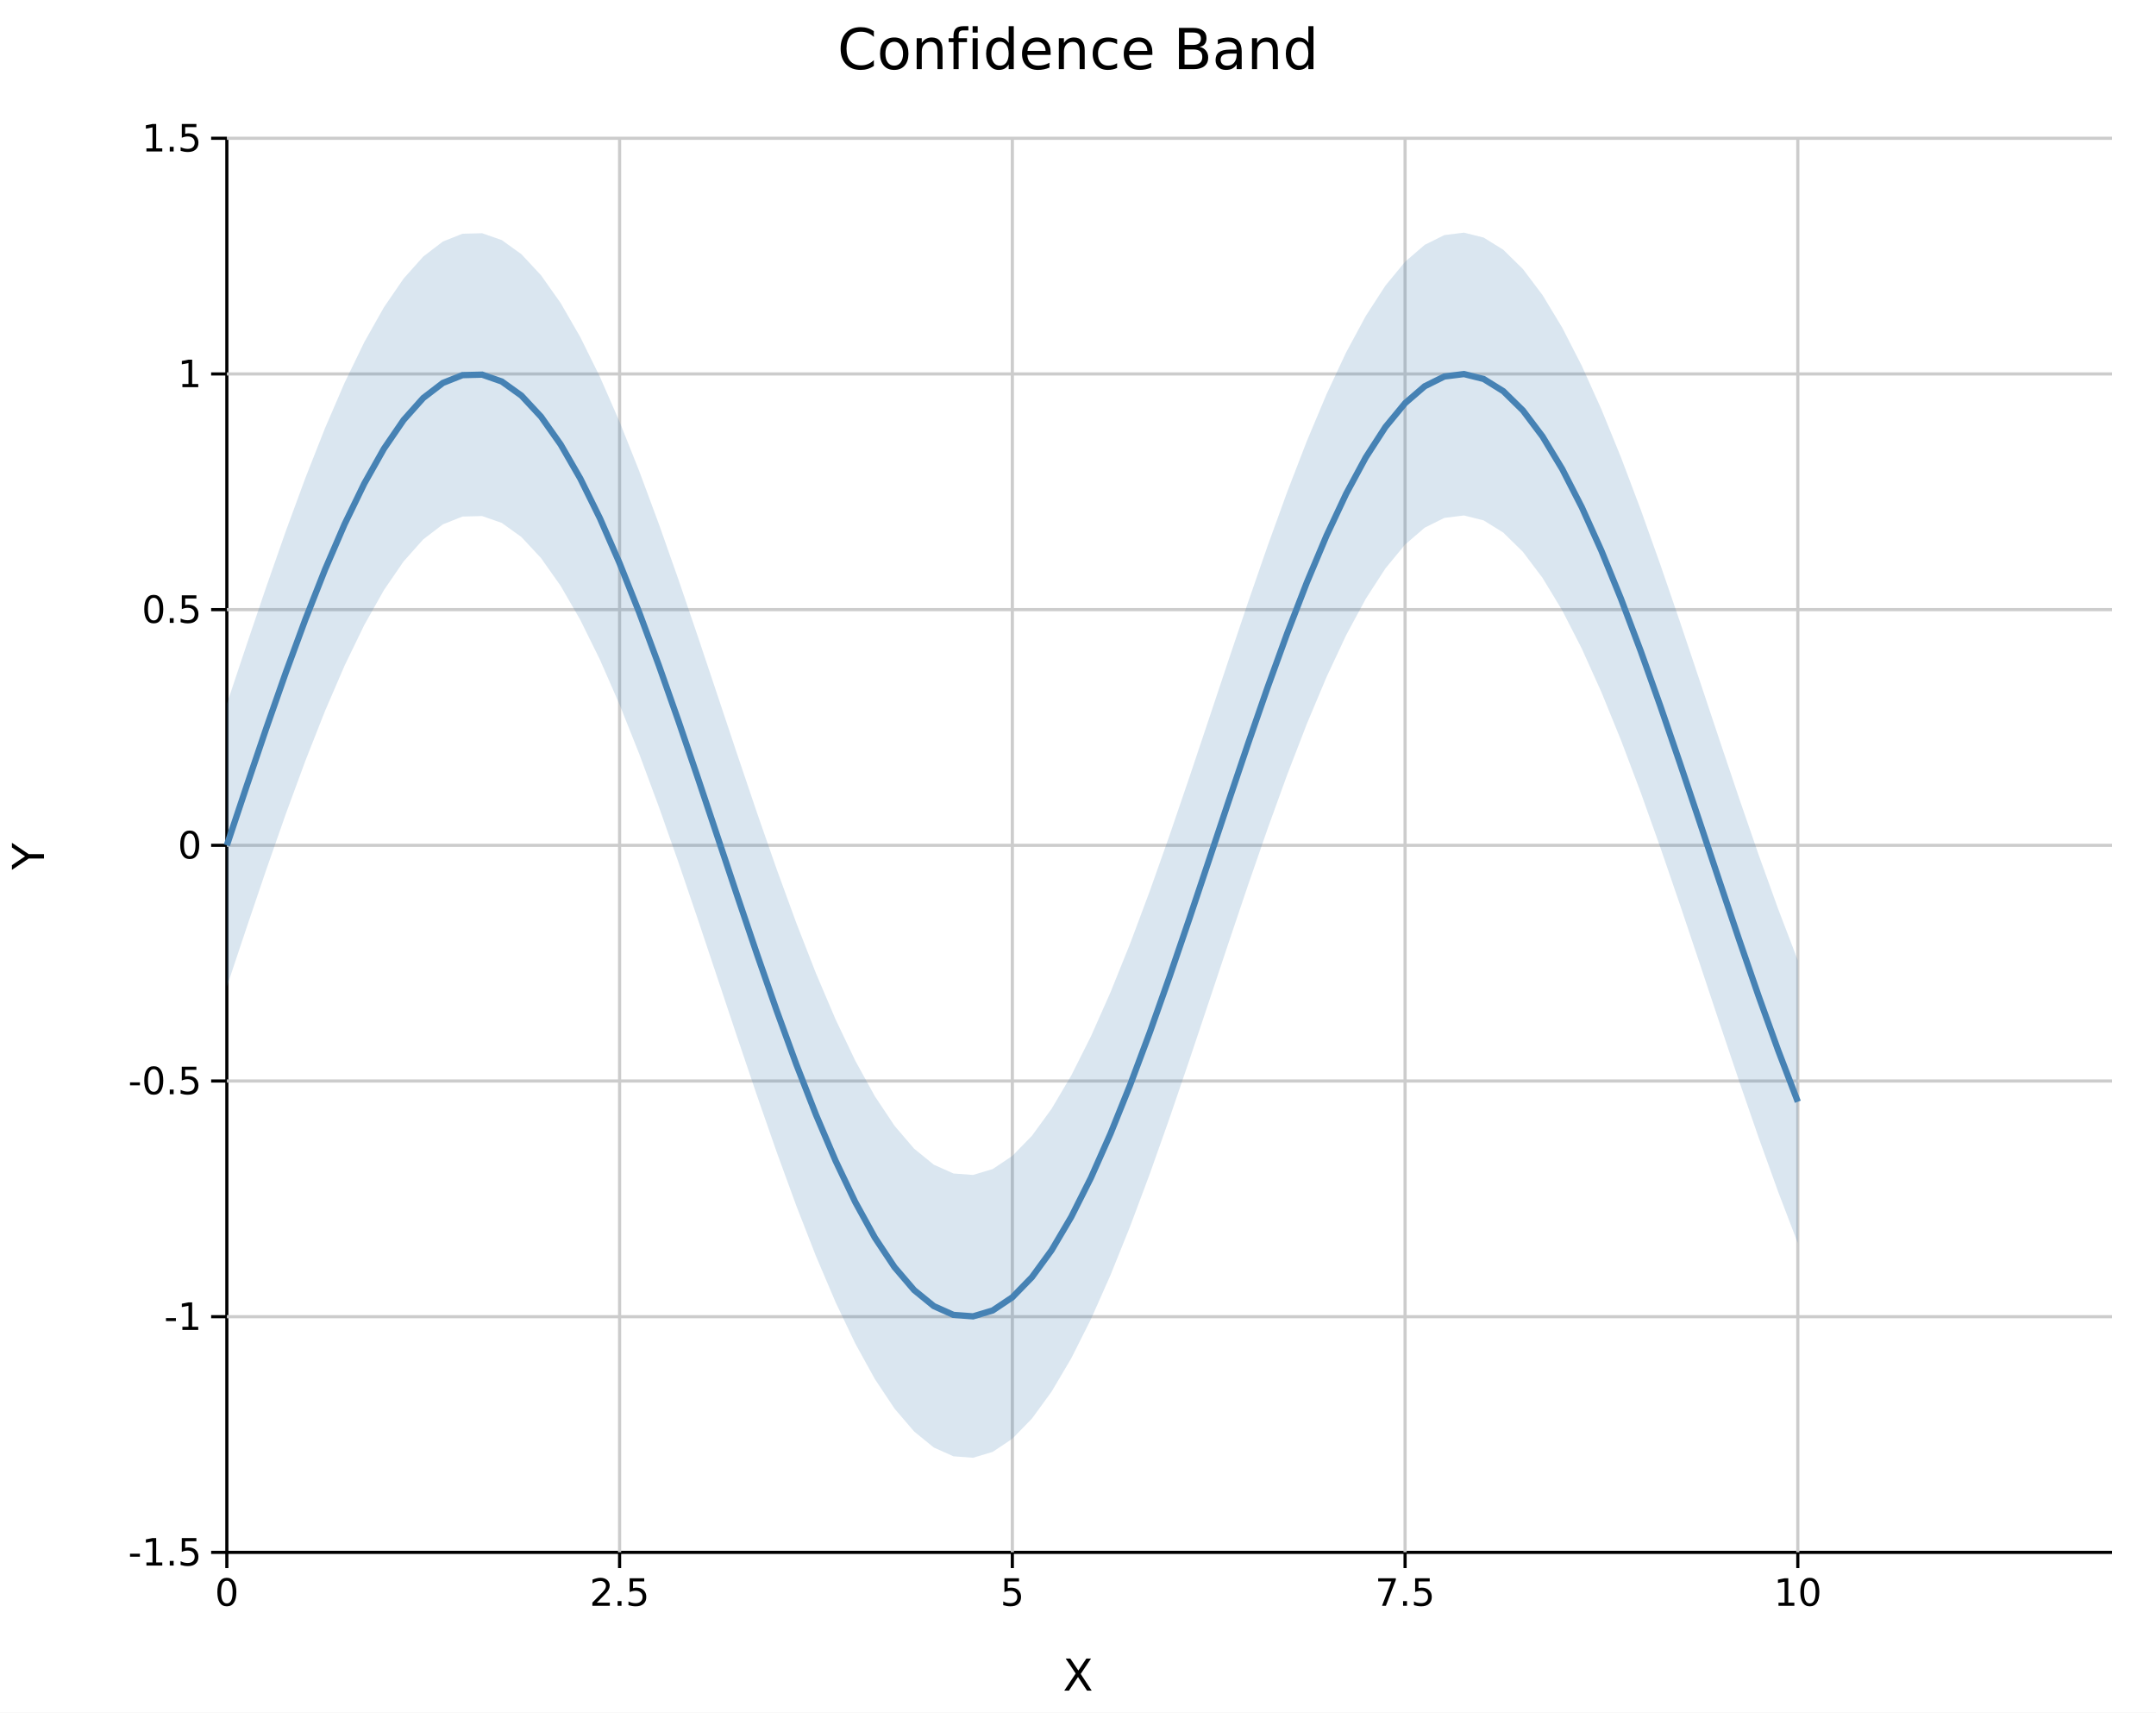
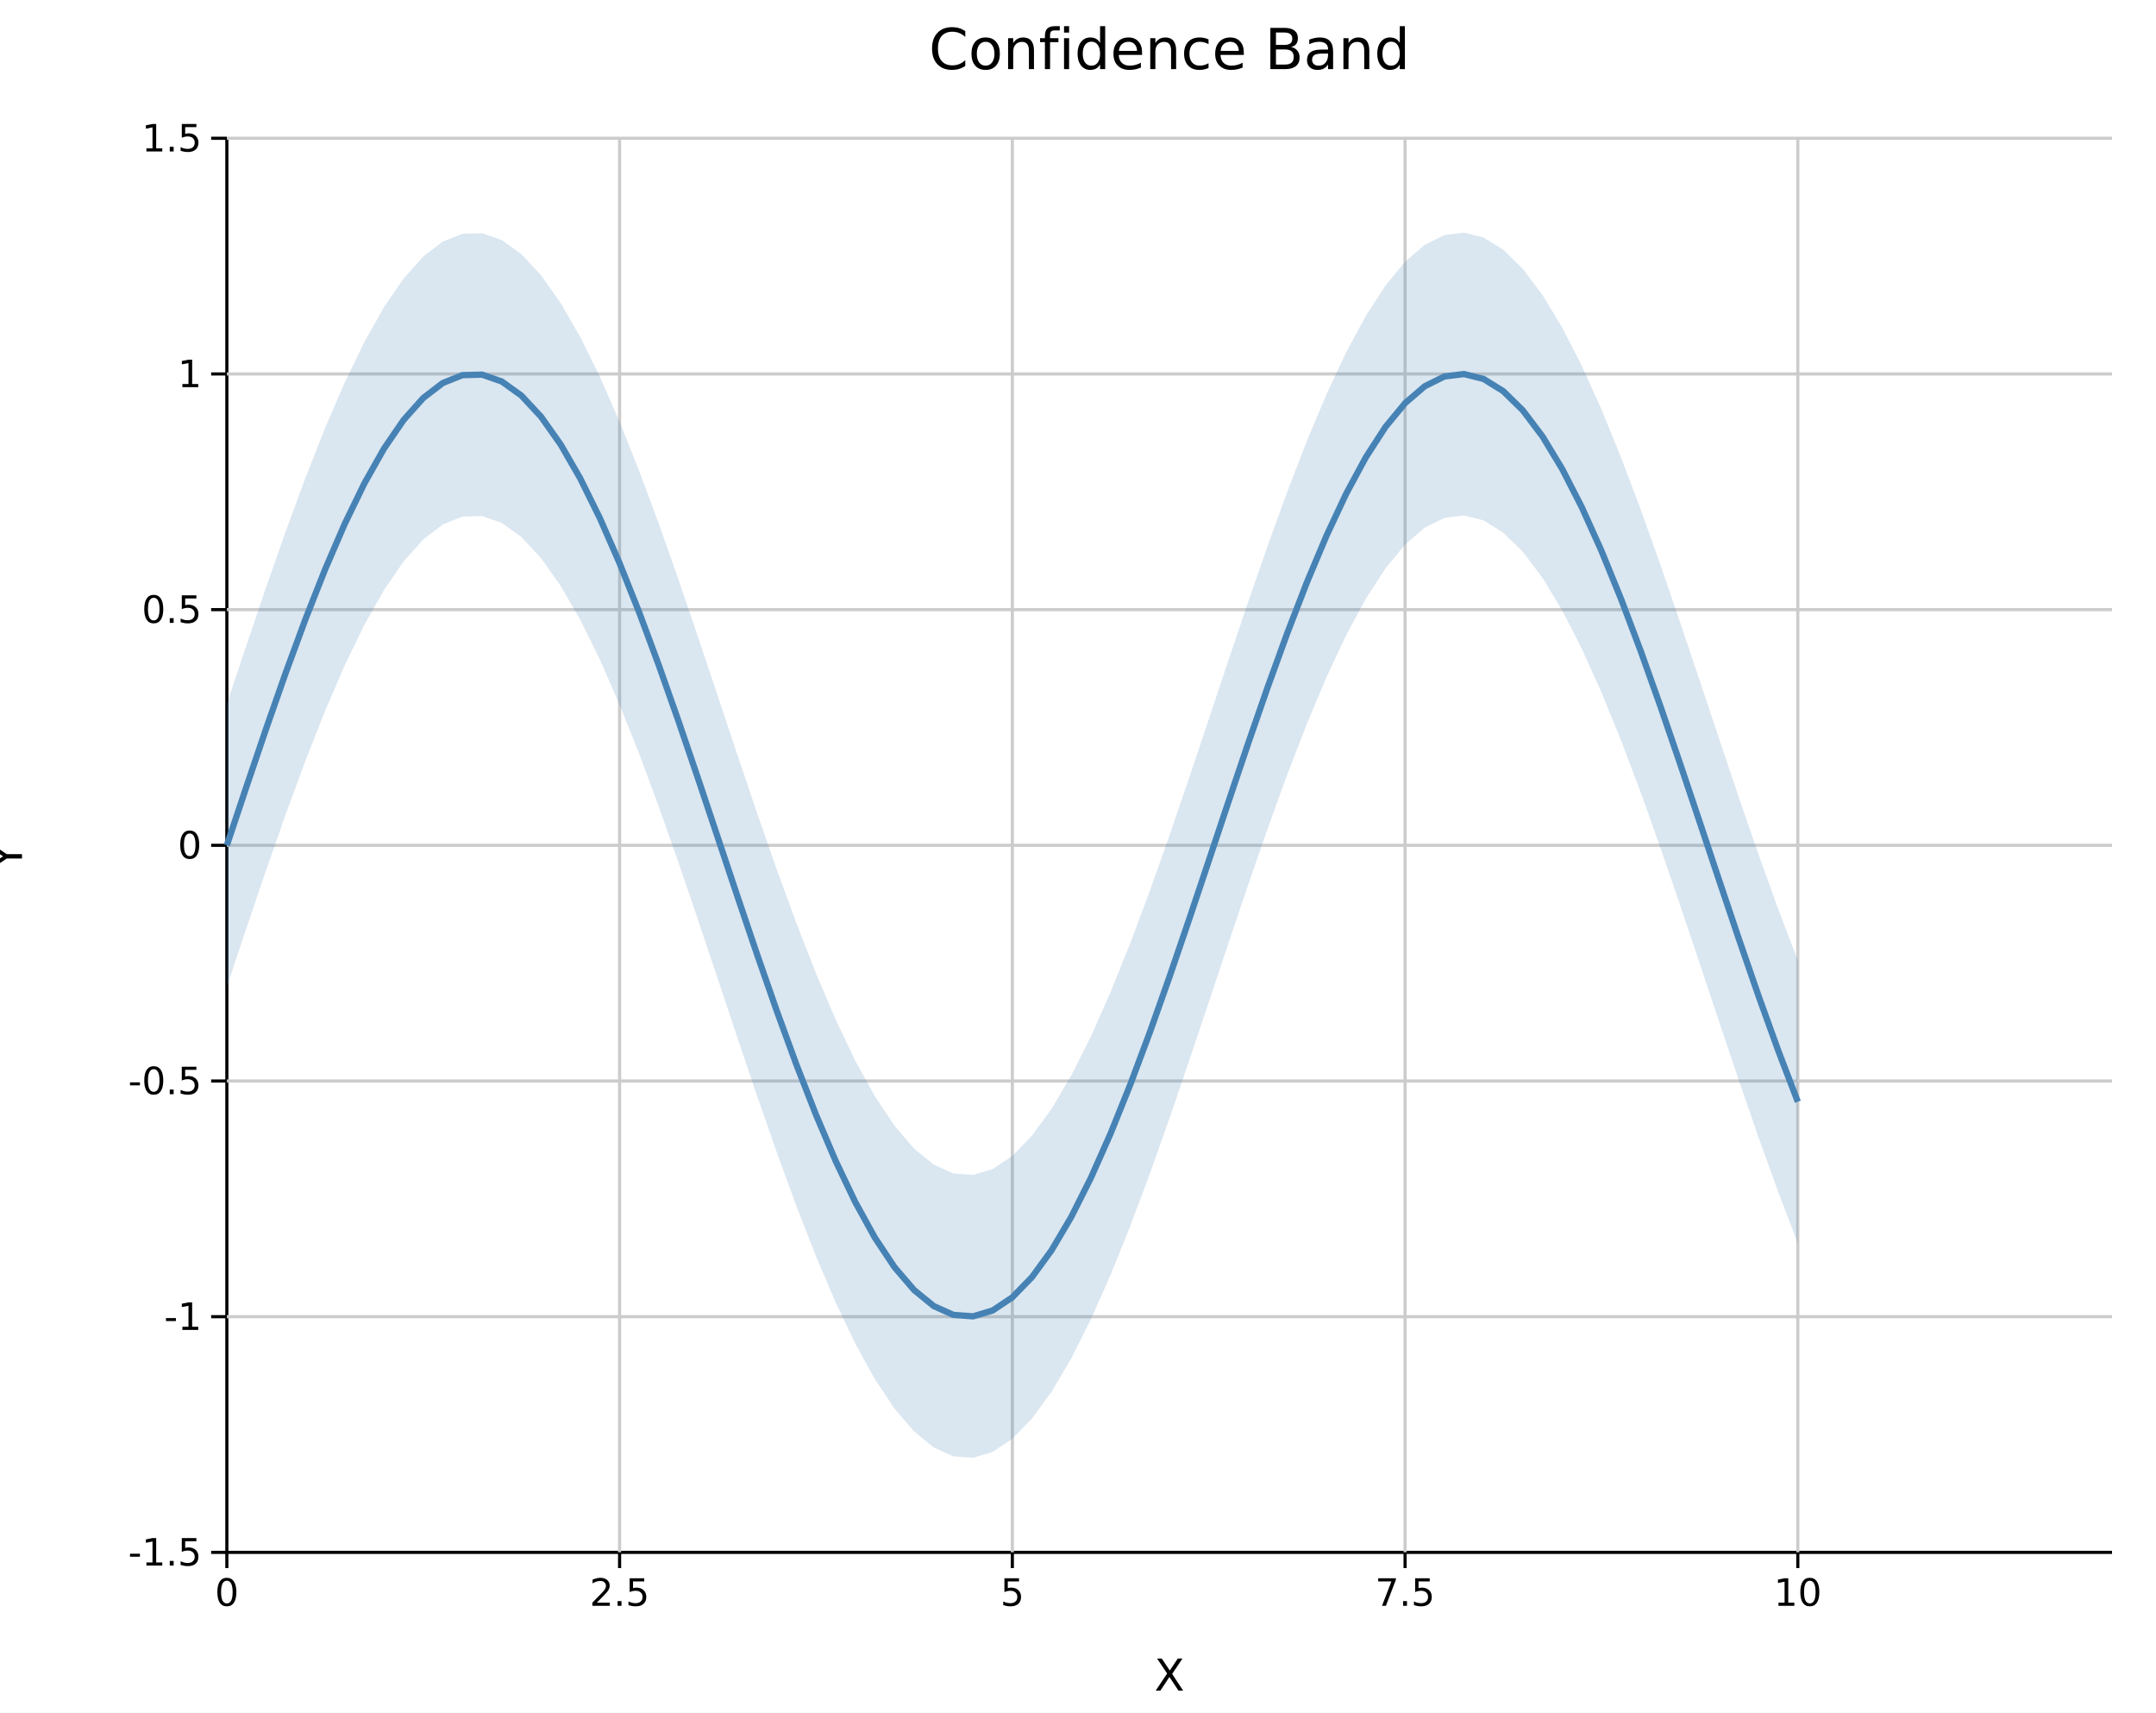
<svg xmlns="http://www.w3.org/2000/svg" width="686.2" height="545" font-family="DejaVu Sans, Liberation Sans, Arial, sans-serif" fill="black">
  <rect width="100%" height="100%" fill="white" />
-   <line x1="72.2" y1="494" x2="672.2" y2="494" stroke="black" stroke-width="1" />
-   <line x1="72.2" y1="44" x2="72.2" y2="494" stroke="black" stroke-width="1" />
-   <line x1="197.2" y1="44" x2="197.2" y2="494" stroke="#ccc" stroke-width="1" />
-   <line x1="322.2" y1="44" x2="322.2" y2="494" stroke="#ccc" stroke-width="1" />
-   <line x1="447.2" y1="44" x2="447.2" y2="494" stroke="#ccc" stroke-width="1" />
-   <line x1="572.2" y1="44" x2="572.2" y2="494" stroke="#ccc" stroke-width="1" />
-   <line x1="72.2" y1="419" x2="672.2" y2="419" stroke="#ccc" stroke-width="1" />
-   <line x1="72.2" y1="344" x2="672.2" y2="344" stroke="#ccc" stroke-width="1" />
-   <line x1="72.2" y1="269" x2="672.2" y2="269" stroke="#ccc" stroke-width="1" />
-   <line x1="72.2" y1="194" x2="672.2" y2="194" stroke="#ccc" stroke-width="1" />
-   <line x1="72.2" y1="119" x2="672.2" y2="119" stroke="#ccc" stroke-width="1" />
-   <line x1="72.2" y1="44" x2="672.2" y2="44" stroke="#ccc" stroke-width="1" />
-   <line x1="72.2" y1="494" x2="72.2" y2="499" stroke="black" stroke-width="1" />
+   <line x1="72.2" y1="494" x2="672.2" y2="494" stroke="#000000" stroke-width="1" />
+   <line x1="72.2" y1="44" x2="72.2" y2="494" stroke="#000000" stroke-width="1" />
+   <line x1="197.2" y1="44" x2="197.2" y2="494" stroke="#cccccc" stroke-width="1" />
+   <line x1="322.2" y1="44" x2="322.2" y2="494" stroke="#cccccc" stroke-width="1" />
+   <line x1="447.2" y1="44" x2="447.2" y2="494" stroke="#cccccc" stroke-width="1" />
+   <line x1="572.2" y1="44" x2="572.2" y2="494" stroke="#cccccc" stroke-width="1" />
+   <line x1="72.2" y1="419" x2="672.2" y2="419" stroke="#cccccc" stroke-width="1" />
+   <line x1="72.2" y1="344" x2="672.2" y2="344" stroke="#cccccc" stroke-width="1" />
+   <line x1="72.2" y1="269" x2="672.2" y2="269" stroke="#cccccc" stroke-width="1" />
+   <line x1="72.2" y1="194" x2="672.2" y2="194" stroke="#cccccc" stroke-width="1" />
+   <line x1="72.2" y1="119" x2="672.2" y2="119" stroke="#cccccc" stroke-width="1" />
+   <line x1="72.2" y1="44" x2="672.2" y2="44" stroke="#cccccc" stroke-width="1" />
+   <line x1="72.2" y1="494" x2="72.2" y2="499" stroke="#000000" stroke-width="1" />
  <text x="72.2" y="511" font-size="12" text-anchor="middle">0</text>
-   <line x1="197.2" y1="494" x2="197.2" y2="499" stroke="black" stroke-width="1" />
+   <line x1="197.2" y1="494" x2="197.2" y2="499" stroke="#000000" stroke-width="1" />
  <text x="197.2" y="511" font-size="12" text-anchor="middle">2.5</text>
-   <line x1="322.2" y1="494" x2="322.2" y2="499" stroke="black" stroke-width="1" />
+   <line x1="322.2" y1="494" x2="322.2" y2="499" stroke="#000000" stroke-width="1" />
  <text x="322.2" y="511" font-size="12" text-anchor="middle">5</text>
-   <line x1="447.2" y1="494" x2="447.2" y2="499" stroke="black" stroke-width="1" />
+   <line x1="447.2" y1="494" x2="447.2" y2="499" stroke="#000000" stroke-width="1" />
  <text x="447.2" y="511" font-size="12" text-anchor="middle">7.5</text>
-   <line x1="572.2" y1="494" x2="572.2" y2="499" stroke="black" stroke-width="1" />
+   <line x1="572.2" y1="494" x2="572.2" y2="499" stroke="#000000" stroke-width="1" />
  <text x="572.2" y="511" font-size="12" text-anchor="middle">10</text>
-   <line x1="67.2" y1="494" x2="72.2" y2="494" stroke="black" stroke-width="1" />
+   <line x1="67.2" y1="494" x2="72.2" y2="494" stroke="#000000" stroke-width="1" />
  <text x="64.2" y="498.2" font-size="12" text-anchor="end">-1.5</text>
-   <line x1="67.2" y1="419" x2="72.2" y2="419" stroke="black" stroke-width="1" />
+   <line x1="67.2" y1="419" x2="72.2" y2="419" stroke="#000000" stroke-width="1" />
  <text x="64.2" y="423.2" font-size="12" text-anchor="end">-1</text>
-   <line x1="67.2" y1="344" x2="72.2" y2="344" stroke="black" stroke-width="1" />
+   <line x1="67.2" y1="344" x2="72.2" y2="344" stroke="#000000" stroke-width="1" />
  <text x="64.2" y="348.2" font-size="12" text-anchor="end">-0.5</text>
-   <line x1="67.2" y1="269" x2="72.2" y2="269" stroke="black" stroke-width="1" />
+   <line x1="67.2" y1="269" x2="72.2" y2="269" stroke="#000000" stroke-width="1" />
  <text x="64.2" y="273.2" font-size="12" text-anchor="end">0</text>
-   <line x1="67.2" y1="194" x2="72.2" y2="194" stroke="black" stroke-width="1" />
+   <line x1="67.2" y1="194" x2="72.2" y2="194" stroke="#000000" stroke-width="1" />
  <text x="64.2" y="198.2" font-size="12" text-anchor="end">0.5</text>
-   <line x1="67.2" y1="119" x2="72.2" y2="119" stroke="black" stroke-width="1" />
+   <line x1="67.2" y1="119" x2="72.2" y2="119" stroke="#000000" stroke-width="1" />
  <text x="64.2" y="123.2" font-size="12" text-anchor="end">1</text>
-   <line x1="67.2" y1="44" x2="72.2" y2="44" stroke="black" stroke-width="1" />
+   <line x1="67.2" y1="44" x2="72.2" y2="44" stroke="#000000" stroke-width="1" />
  <text x="64.2" y="48.2" font-size="12" text-anchor="end">1.5</text>
-   <text x="343.1" y="538" font-size="14" text-anchor="middle">X</text>
-   <text x="14" y="272.5" font-size="14" text-anchor="middle" transform="rotate(-90,14,272.5)">Y</text>
-   <text x="343.1" y="22" font-size="18" text-anchor="middle">Confidence Band</text>
-   <path d="M 72.2 224 L 78.45 205.299 L 84.7 186.889 L 90.95 169.059 L 97.2 152.086 L 103.45 136.235 L 109.7 121.754 L 115.95 108.868 L 122.2 97.779 L 128.45 88.66 L 134.7 81.652 L 140.95 76.866 L 147.2 74.376 L 153.45 74.22 L 159.7 76.402 L 165.95 80.887 L 172.2 87.605 L 178.45 96.452 L 184.7 107.289 L 190.95 119.947 L 197.2 134.229 L 203.45 149.912 L 209.7 166.751 L 215.95 184.483 L 222.2 202.832 L 228.45 221.511 L 234.7 240.229 L 240.95 258.694 L 247.2 276.617 L 253.45 293.72 L 259.7 309.734 L 265.95 324.411 L 272.2 337.52 L 278.45 348.859 L 284.7 358.248 L 290.95 365.543 L 297.2 370.63 L 303.45 373.428 L 309.7 373.894 L 315.95 372.021 L 322.2 367.839 L 328.45 361.412 L 334.7 352.84 L 340.95 342.258 L 347.2 329.831 L 353.45 315.752 L 359.7 300.242 L 365.95 283.542 L 372.2 265.912 L 378.45 247.629 L 384.7 228.977 L 390.95 210.247 L 397.2 191.732 L 403.45 173.72 L 409.7 156.493 L 415.95 140.32 L 422.2 125.452 L 428.45 112.122 L 434.7 100.538 L 440.95 90.88 L 447.2 83.3 L 453.45 77.915 L 459.7 74.81 L 465.95 74.033 L 472.2 75.596 L 478.45 79.475 L 484.7 85.609 L 490.95 93.903 L 497.2 104.227 L 503.45 116.42 L 509.7 130.291 L 515.95 145.625 L 522.2 162.182 L 528.45 179.704 L 534.7 197.917 L 540.95 216.536 L 547.2 235.273 L 553.45 253.833 L 559.7 271.928 L 565.95 289.275 L 572.2 305.603 L 572.2 395.603 L 565.95 379.275 L 559.7 361.928 L 553.45 343.833 L 547.2 325.273 L 540.95 306.536 L 534.7 287.917 L 528.45 269.704 L 522.2 252.182 L 515.95 235.625 L 509.7 220.291 L 503.45 206.42 L 497.2 194.227 L 490.95 183.903 L 484.7 175.609 L 478.45 169.475 L 472.2 165.596 L 465.95 164.033 L 459.7 164.81 L 453.45 167.915 L 447.2 173.3 L 440.95 180.88 L 434.7 190.538 L 428.45 202.122 L 422.2 215.452 L 415.95 230.32 L 409.7 246.493 L 403.45 263.72 L 397.2 281.732 L 390.95 300.247 L 384.7 318.977 L 378.45 337.629 L 372.2 355.912 L 365.95 373.542 L 359.7 390.242 L 353.45 405.752 L 347.2 419.831 L 340.95 432.258 L 334.7 442.84 L 328.45 451.412 L 322.2 457.839 L 315.95 462.021 L 309.7 463.894 L 303.45 463.428 L 297.2 460.63 L 290.95 455.543 L 284.7 448.248 L 278.45 438.859 L 272.2 427.52 L 265.95 414.411 L 259.7 399.734 L 253.45 383.72 L 247.2 366.617 L 240.95 348.694 L 234.7 330.229 L 228.45 311.511 L 222.2 292.832 L 215.95 274.483 L 209.7 256.751 L 203.45 239.912 L 197.2 224.229 L 190.95 209.947 L 184.7 197.289 L 178.45 186.452 L 172.2 177.605 L 165.95 170.887 L 159.7 166.402 L 153.45 164.22 L 147.2 164.376 L 140.95 166.866 L 134.7 171.652 L 128.45 178.66 L 122.2 187.779 L 115.95 198.868 L 109.7 211.754 L 103.45 226.235 L 97.2 242.086 L 90.95 259.059 L 84.7 276.889 L 78.45 295.299 L 72.2 314 Z" stroke="none" stroke-width="0" fill="steelblue" fill-opacity="0.2" />
-   <path d="M 72.2 269 L 78.45 250.299 L 84.7 231.889 L 90.95 214.059 L 97.2 197.086 L 103.45 181.235 L 109.7 166.754 L 115.95 153.868 L 122.2 142.779 L 128.45 133.66 L 134.7 126.652 L 140.95 121.866 L 147.2 119.376 L 153.45 119.22 L 159.7 121.402 L 165.95 125.887 L 172.2 132.605 L 178.45 141.452 L 184.7 152.289 L 190.95 164.947 L 197.2 179.229 L 203.45 194.912 L 209.7 211.751 L 215.95 229.483 L 222.2 247.832 L 228.45 266.511 L 234.7 285.229 L 240.95 303.694 L 247.2 321.617 L 253.45 338.72 L 259.7 354.734 L 265.95 369.411 L 272.2 382.52 L 278.45 393.859 L 284.7 403.248 L 290.95 410.543 L 297.2 415.63 L 303.45 418.428 L 309.7 418.894 L 315.95 417.021 L 322.2 412.839 L 328.45 406.412 L 334.7 397.84 L 340.95 387.258 L 347.2 374.831 L 353.45 360.752 L 359.7 345.242 L 365.95 328.542 L 372.2 310.912 L 378.45 292.629 L 384.7 273.977 L 390.95 255.247 L 397.2 236.732 L 403.45 218.72 L 409.7 201.493 L 415.95 185.32 L 422.2 170.452 L 428.45 157.122 L 434.7 145.538 L 440.95 135.88 L 447.2 128.3 L 453.45 122.915 L 459.7 119.81 L 465.95 119.033 L 472.2 120.596 L 478.45 124.475 L 484.7 130.609 L 490.95 138.903 L 497.2 149.227 L 503.45 161.42 L 509.7 175.291 L 515.95 190.625 L 522.2 207.182 L 528.45 224.704 L 534.7 242.917 L 540.95 261.536 L 547.2 280.273 L 553.45 298.833 L 559.7 316.928 L 565.95 334.275 L 572.2 350.603 " stroke="steelblue" stroke-width="2" fill="none" />
+   <text x="372.2" y="538" font-size="14" text-anchor="middle">X</text>
+   <text x="7" y="272.5" font-size="14" text-anchor="middle" transform="rotate(-90,7,272.5)">Y</text>
+   <text x="372.2" y="22" font-size="18" text-anchor="middle">Confidence Band</text>
+   <path d="M 72.2 224.0 L 78.45 205.3 L 84.7 186.89 L 90.95 169.06 L 97.2 152.09 L 103.45 136.24 L 109.7 121.75 L 115.95 108.87 L 122.2 97.78 L 128.45 88.66 L 134.7 81.65 L 140.95 76.87 L 147.2 74.38 L 153.45 74.22 L 159.7 76.4 L 165.95 80.89 L 172.2 87.61 L 178.45 96.45 L 184.7 107.29 L 190.95 119.95 L 197.2 134.23 L 203.45 149.91 L 209.7 166.75 L 215.95 184.48 L 222.2 202.83 L 228.45 221.51 L 234.7 240.23 L 240.95 258.69 L 247.2 276.62 L 253.45 293.72 L 259.7 309.73 L 265.95 324.41 L 272.2 337.52 L 278.45 348.86 L 284.7 358.25 L 290.95 365.54 L 297.2 370.63 L 303.45 373.43 L 309.7 373.89 L 315.95 372.02 L 322.2 367.84 L 328.45 361.41 L 334.7 352.84 L 340.95 342.26 L 347.2 329.83 L 353.45 315.75 L 359.7 300.24 L 365.95 283.54 L 372.2 265.91 L 378.45 247.63 L 384.7 228.98 L 390.95 210.25 L 397.2 191.73 L 403.45 173.72 L 409.7 156.49 L 415.95 140.32 L 422.2 125.45 L 428.45 112.12 L 434.7 100.54 L 440.95 90.88 L 447.2 83.3 L 453.45 77.92 L 459.7 74.81 L 465.95 74.03 L 472.2 75.6 L 478.45 79.48 L 484.7 85.61 L 490.95 93.9 L 497.2 104.23 L 503.45 116.42 L 509.7 130.29 L 515.95 145.63 L 522.2 162.18 L 528.45 179.7 L 534.7 197.92 L 540.95 216.54 L 547.2 235.27 L 553.45 253.83 L 559.7 271.93 L 565.95 289.27 L 572.2 305.6 L 572.2 395.6 L 565.95 379.27 L 559.7 361.93 L 553.45 343.83 L 547.2 325.27 L 540.95 306.54 L 534.7 287.92 L 528.45 269.7 L 522.2 252.18 L 515.95 235.63 L 509.7 220.29 L 503.45 206.42 L 497.2 194.23 L 490.95 183.9 L 484.7 175.61 L 478.45 169.48 L 472.2 165.6 L 465.95 164.03 L 459.7 164.81 L 453.45 167.92 L 447.2 173.3 L 440.95 180.88 L 434.7 190.54 L 428.45 202.12 L 422.2 215.45 L 415.95 230.32 L 409.7 246.49 L 403.45 263.72 L 397.2 281.73 L 390.95 300.25 L 384.7 318.98 L 378.45 337.63 L 372.2 355.91 L 365.95 373.54 L 359.7 390.24 L 353.45 405.75 L 347.2 419.83 L 340.95 432.26 L 334.7 442.84 L 328.45 451.41 L 322.2 457.84 L 315.95 462.02 L 309.7 463.89 L 303.45 463.43 L 297.2 460.63 L 290.95 455.54 L 284.7 448.25 L 278.45 438.86 L 272.2 427.52 L 265.95 414.41 L 259.7 399.73 L 253.45 383.72 L 247.2 366.62 L 240.95 348.69 L 234.7 330.23 L 228.45 311.51 L 222.2 292.83 L 215.95 274.48 L 209.7 256.75 L 203.45 239.91 L 197.2 224.23 L 190.95 209.95 L 184.7 197.29 L 178.45 186.45 L 172.2 177.61 L 165.95 170.89 L 159.7 166.4 L 153.45 164.22 L 147.2 164.38 L 140.95 166.87 L 134.7 171.65 L 128.45 178.66 L 122.2 187.78 L 115.95 198.87 L 109.7 211.75 L 103.45 226.24 L 97.2 242.09 L 90.95 259.06 L 84.7 276.89 L 78.45 295.3 L 72.2 314.0 Z" stroke="none" stroke-width="0" fill="#4682b4" fill-opacity="0.2" />
+   <path d="M 72.2 269.0 L 78.45 250.3 L 84.7 231.89 L 90.95 214.06 L 97.2 197.09 L 103.45 181.24 L 109.7 166.75 L 115.95 153.87 L 122.2 142.78 L 128.45 133.66 L 134.7 126.65 L 140.95 121.87 L 147.2 119.38 L 153.45 119.22 L 159.7 121.4 L 165.95 125.89 L 172.2 132.61 L 178.45 141.45 L 184.7 152.29 L 190.95 164.95 L 197.2 179.23 L 203.45 194.91 L 209.7 211.75 L 215.95 229.48 L 222.2 247.83 L 228.45 266.51 L 234.7 285.23 L 240.95 303.69 L 247.2 321.62 L 253.45 338.72 L 259.7 354.73 L 265.95 369.41 L 272.2 382.52 L 278.45 393.86 L 284.7 403.25 L 290.95 410.54 L 297.2 415.63 L 303.45 418.43 L 309.7 418.89 L 315.95 417.02 L 322.2 412.84 L 328.45 406.41 L 334.7 397.84 L 340.95 387.26 L 347.2 374.83 L 353.45 360.75 L 359.7 345.24 L 365.95 328.54 L 372.2 310.91 L 378.45 292.63 L 384.7 273.98 L 390.95 255.25 L 397.2 236.73 L 403.45 218.72 L 409.7 201.49 L 415.95 185.32 L 422.2 170.45 L 428.45 157.12 L 434.7 145.54 L 440.95 135.88 L 447.2 128.3 L 453.45 122.92 L 459.7 119.81 L 465.95 119.03 L 472.2 120.6 L 478.45 124.48 L 484.7 130.61 L 490.95 138.9 L 497.2 149.23 L 503.45 161.42 L 509.7 175.29 L 515.95 190.63 L 522.2 207.18 L 528.45 224.7 L 534.7 242.92 L 540.95 261.54 L 547.2 280.27 L 553.45 298.83 L 559.7 316.93 L 565.95 334.27 L 572.2 350.6 " stroke="#4682b4" stroke-width="2" fill="none" />
</svg>
